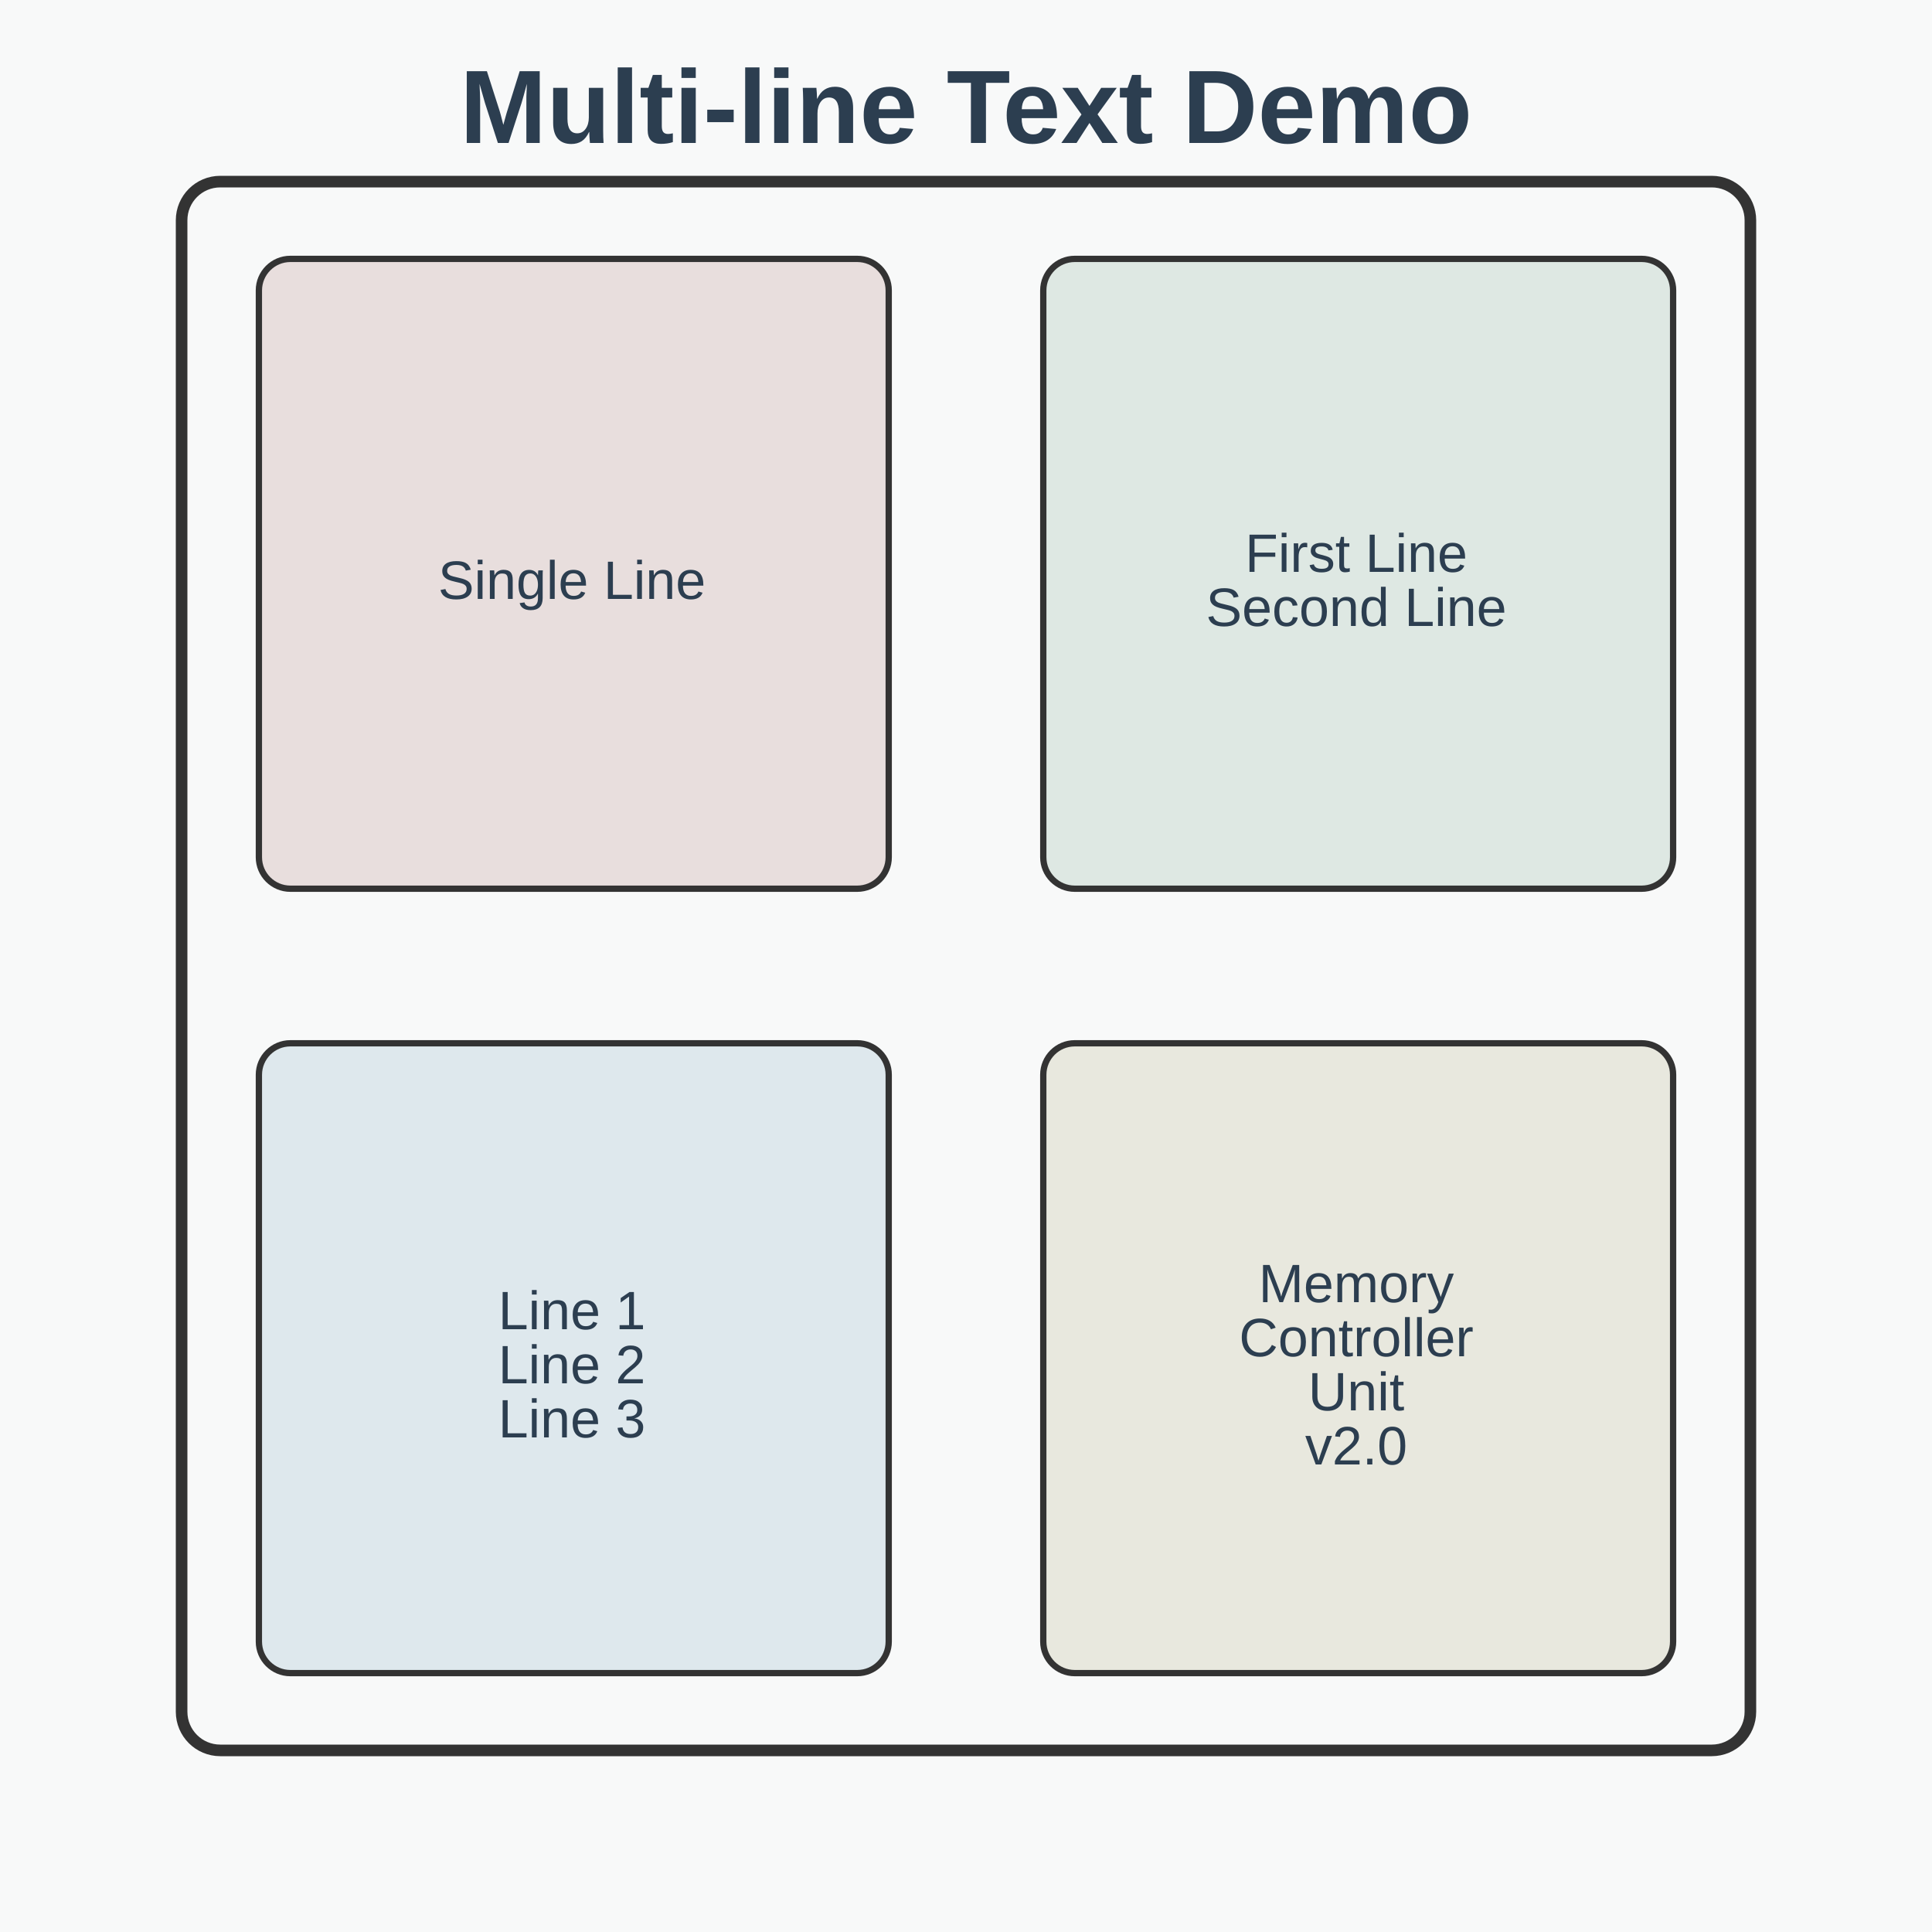
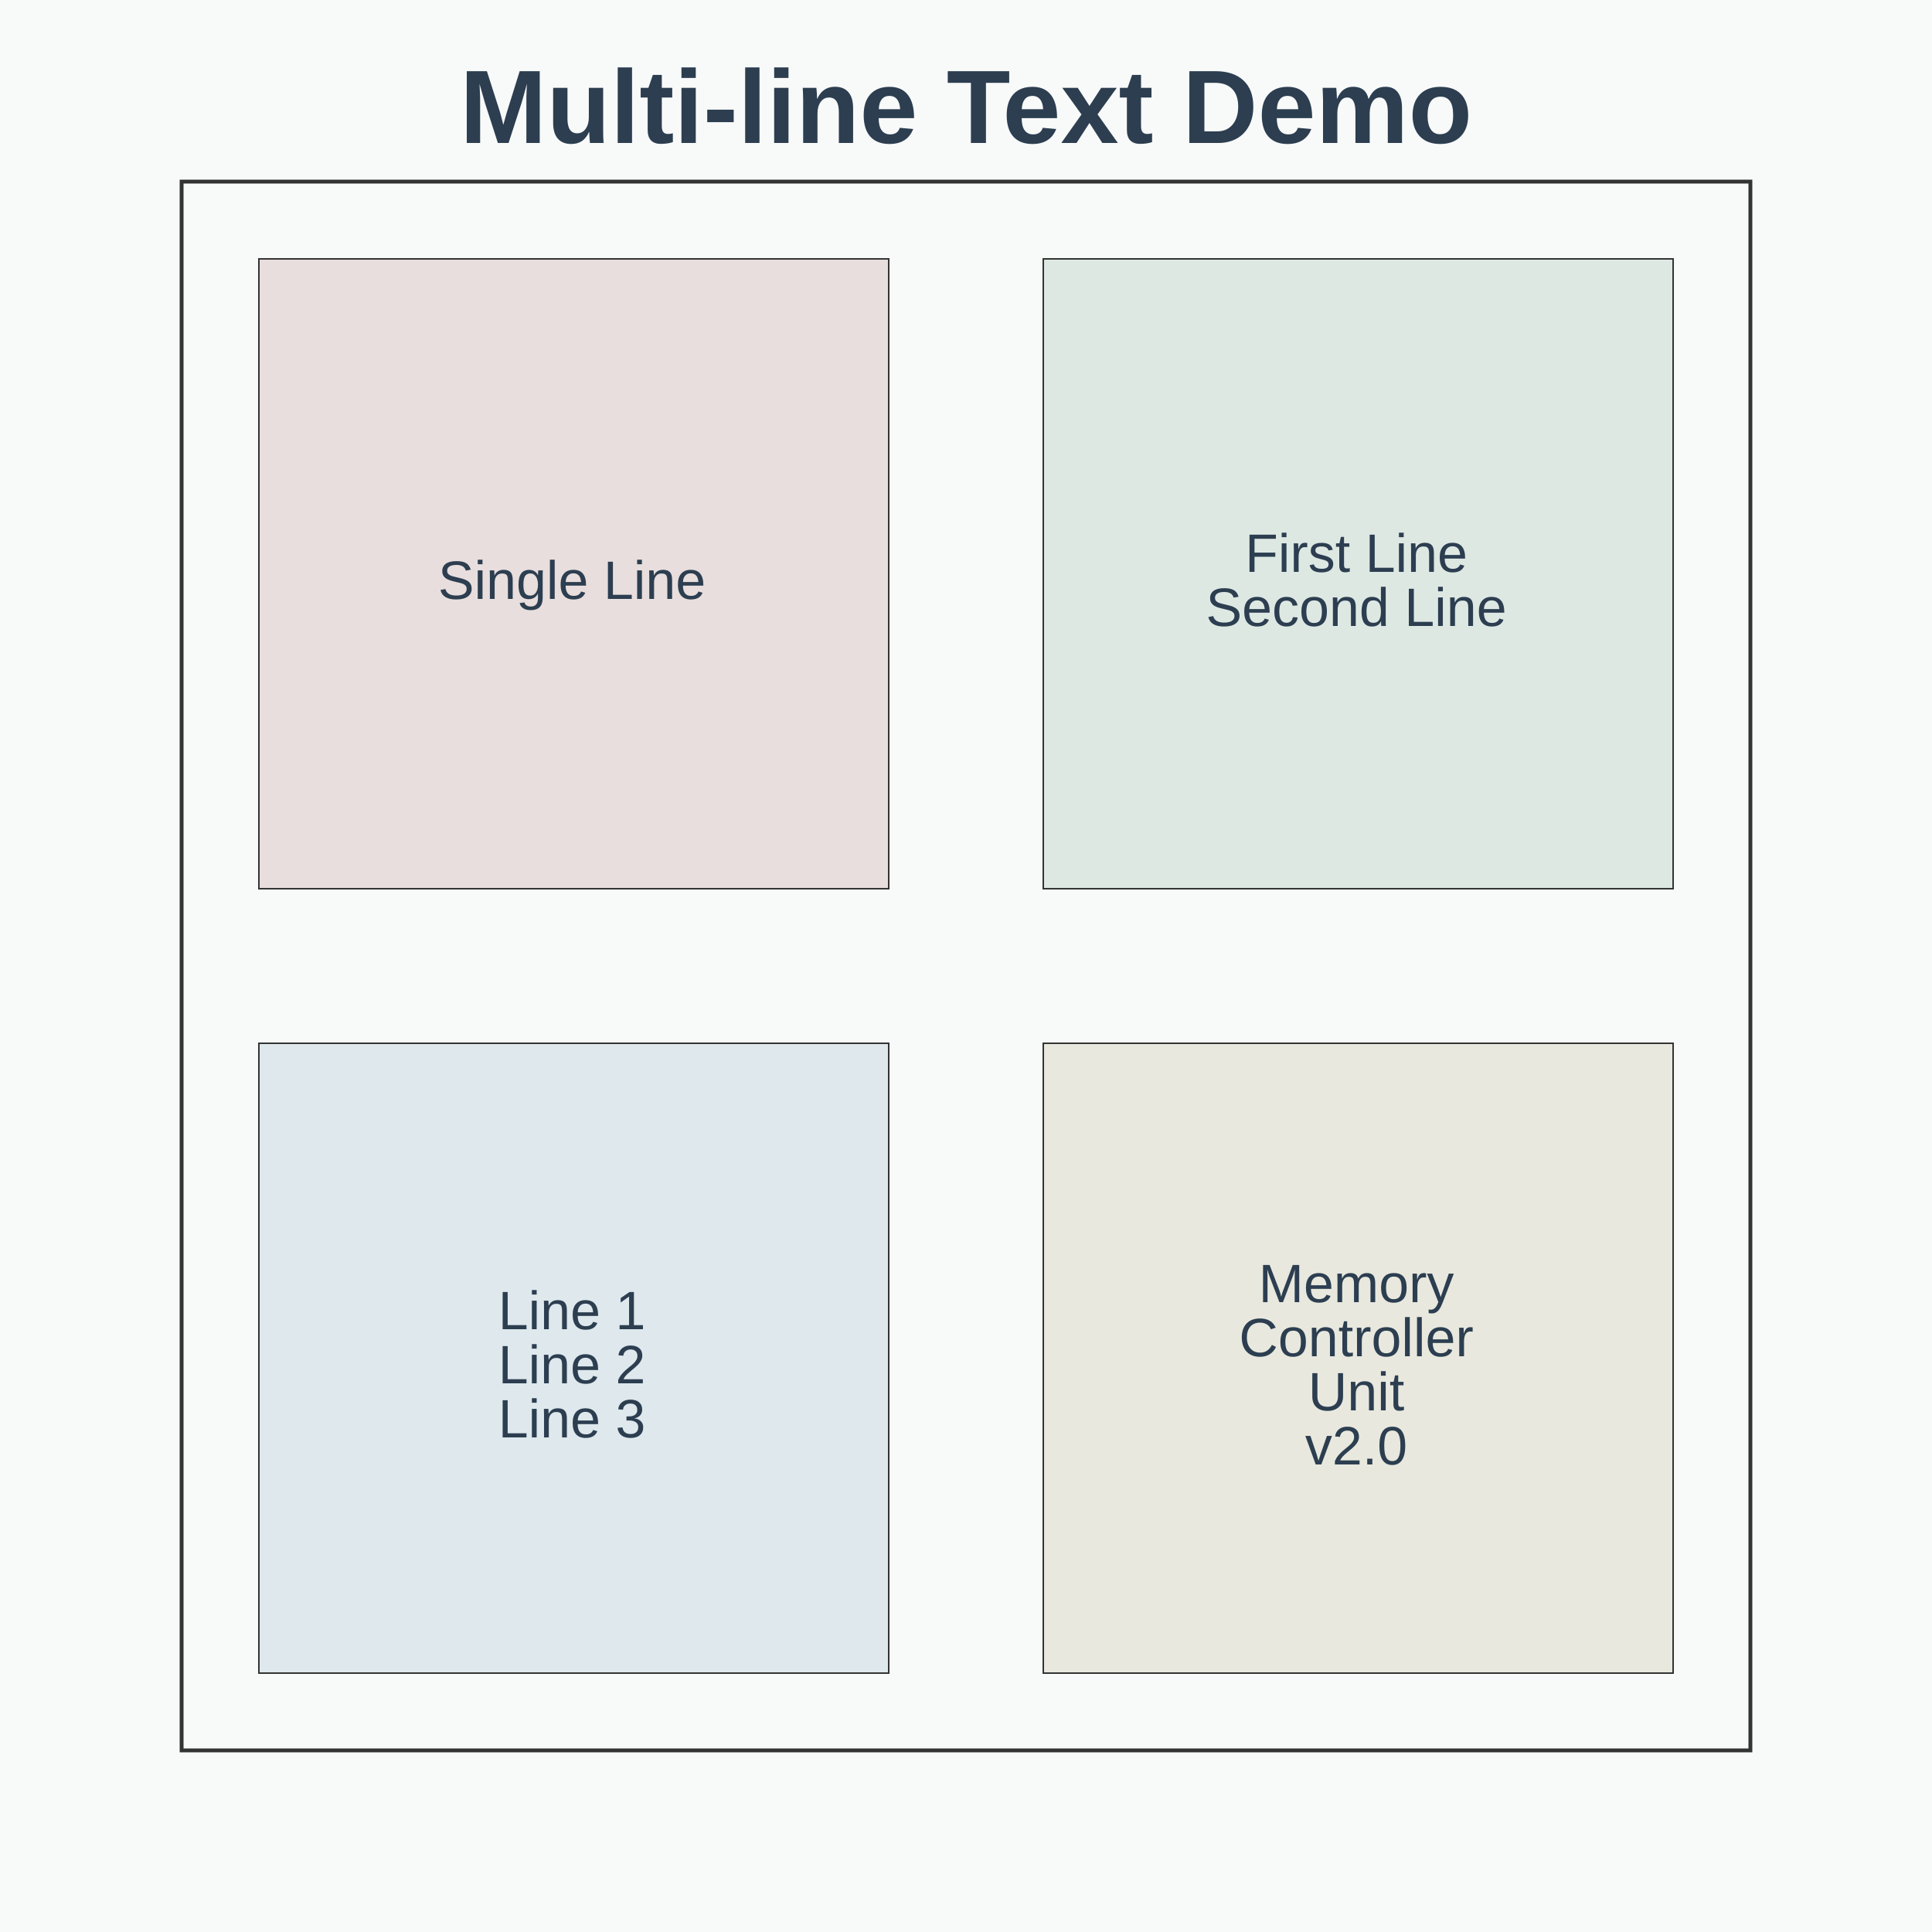
<svg xmlns="http://www.w3.org/2000/svg" height="500" viewBox="0 0 500 500" width="500">
  <rect fill="#F8F9F9" height="100%" width="100%" />
-   <rect fill="transparent" height="406" rx="10" ry="10" stroke="#333" stroke-width="3" width="406" x="47" y="47" />
-   <rect fill="#E8DEDD" height="163" rx="8.15" ry="8.15" stroke="#333" stroke-width="1.63" width="163" x="67" y="67" />
-   <rect fill="#DEE8E3" height="163" rx="8.15" ry="8.15" stroke="#333" stroke-width="1.63" width="163" x="270" y="67" />
-   <rect fill="#DEE8ED" height="163" rx="8.15" ry="8.15" stroke="#333" stroke-width="1.63" width="163" x="67" y="270" />
-   <rect fill="#E8E8DE" height="163" rx="8.15" ry="8.15" stroke="#333" stroke-width="1.63" width="163" x="270" y="270" />
+   <rect fill="transparent" height="406" stroke="#333" stroke-width="1" width="406" x="47" y="47" />
+   <rect fill="#E8DEDD" height="163" stroke="#333" stroke-width="0.401" width="163" x="67" y="67" />
+   <rect fill="#DEE8E3" height="163" stroke="#333" stroke-width="0.401" width="163" x="270" y="67" />
+   <rect fill="#DEE8ED" height="163" stroke="#333" stroke-width="0.401" width="163" x="67" y="270" />
+   <rect fill="#E8E8DE" height="163" stroke="#333" stroke-width="0.401" width="163" x="270" y="270" />
  <text dominant-baseline="auto" fill="#2C3E50" font-family="Arial, sans-serif" font-size="14" text-anchor="middle" x="148" y="155">
Single Line
</text>
  <text dominant-baseline="auto" fill="#2C3E50" font-family="Arial, sans-serif" font-size="14" text-anchor="middle" x="351" y="148">
First Line
</text>
  <text dominant-baseline="auto" fill="#2C3E50" font-family="Arial, sans-serif" font-size="14" text-anchor="middle" x="351" y="162">
Second Line
</text>
  <text dominant-baseline="auto" fill="#2C3E50" font-family="Arial, sans-serif" font-size="14" text-anchor="middle" x="148" y="344">
Line 1
</text>
  <text dominant-baseline="auto" fill="#2C3E50" font-family="Arial, sans-serif" font-size="14" text-anchor="middle" x="148" y="358">
Line 2
</text>
  <text dominant-baseline="auto" fill="#2C3E50" font-family="Arial, sans-serif" font-size="14" text-anchor="middle" x="148" y="372">
Line 3
</text>
  <text dominant-baseline="auto" fill="#2C3E50" font-family="Arial, sans-serif" font-size="14" text-anchor="middle" x="351" y="337">
Memory
</text>
  <text dominant-baseline="auto" fill="#2C3E50" font-family="Arial, sans-serif" font-size="14" text-anchor="middle" x="351" y="351">
Controller
</text>
  <text dominant-baseline="auto" fill="#2C3E50" font-family="Arial, sans-serif" font-size="14" text-anchor="middle" x="351" y="365">
Unit
</text>
  <text dominant-baseline="auto" fill="#2C3E50" font-family="Arial, sans-serif" font-size="14" text-anchor="middle" x="351" y="379">
v2.0
</text>
+   <defs>
+     <marker id="arrowhead" markerHeight="10" markerUnits="strokeWidth" markerWidth="10" orient="auto" refX="9" refY="3">
+       <polygon fill="#333" points="0,0 0,6 9,3" />
+     </marker>
+   </defs>
  <text fill="#2C3E50" font-family="Arial, sans-serif" font-size="27" font-weight="bold" text-anchor="middle" x="250" y="37">
Multi-line Text Demo
</text>
</svg>
